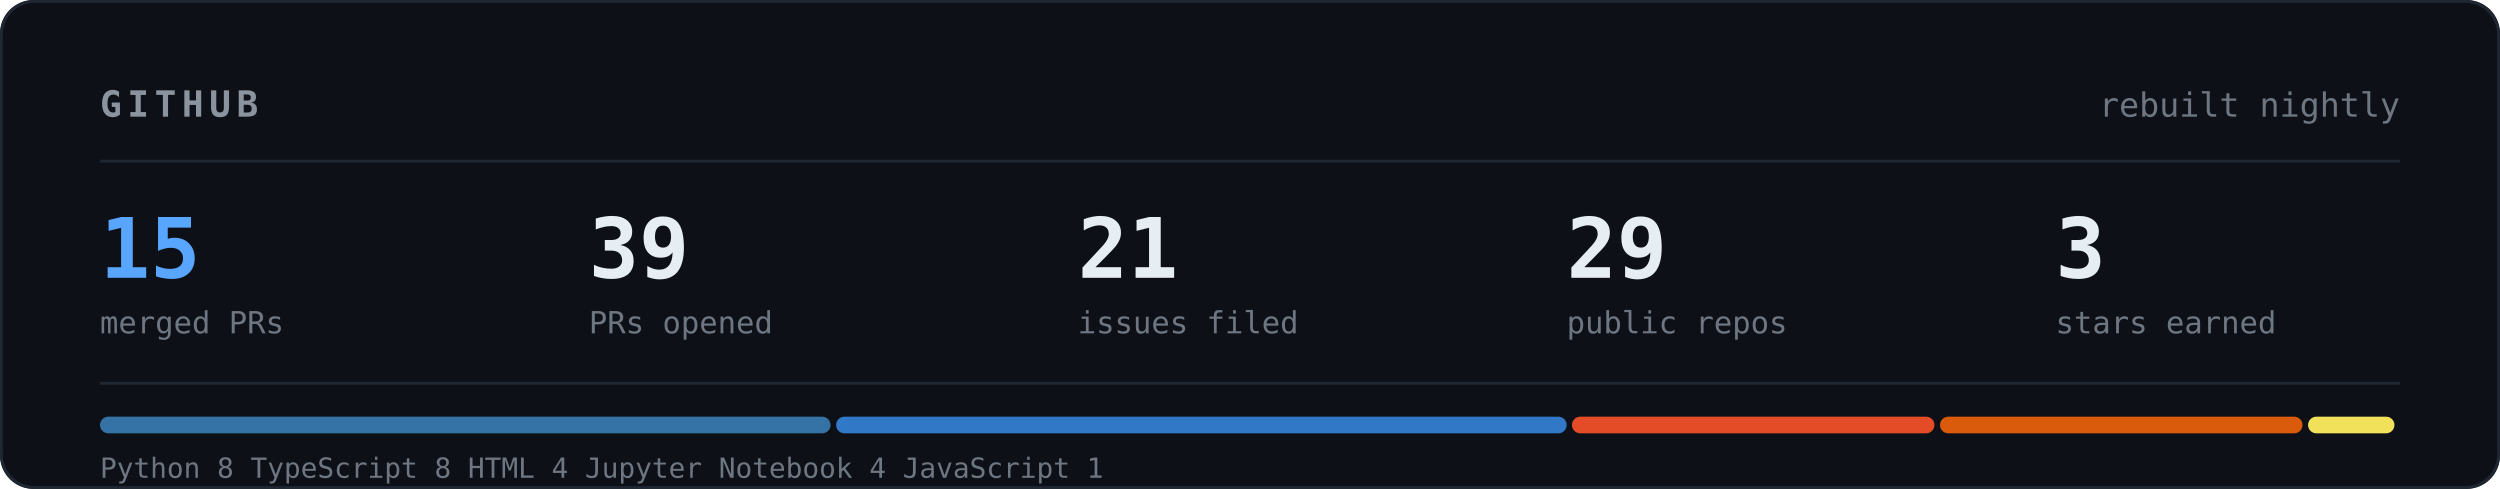
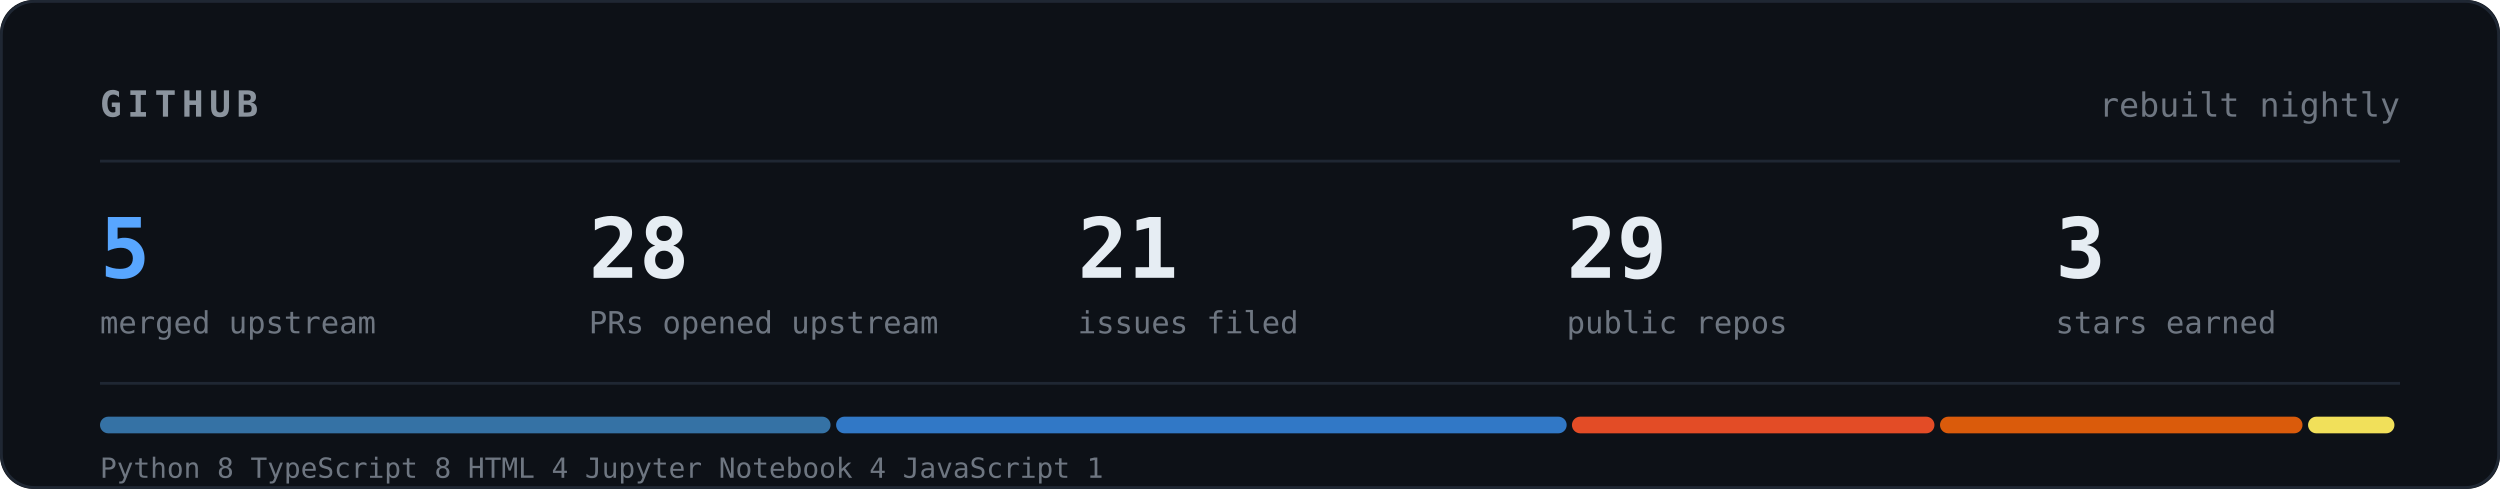
<svg xmlns="http://www.w3.org/2000/svg" viewBox="0 0 900 176" width="900" height="176" font-family="ui-monospace, SFMono-Regular, Menlo, Consolas, monospace">
  <rect width="900" height="176" rx="12" fill="#0d1117" />
  <rect x="0.5" y="0.5" width="899" height="175" rx="12" fill="none" stroke="#1f2733" />
  <text x="36" y="42" fill="#8b949e" font-size="13" font-weight="700" letter-spacing="2">GITHUB</text>
  <text x="864" y="42" fill="#6e7681" font-size="12" text-anchor="end">rebuilt nightly</text>
  <line x1="36" y1="58" x2="864" y2="58" stroke="#1f2733" />
-   <text x="36" y="100" fill="#58a6ff" font-size="30" font-weight="700">15</text>
-   <text x="36" y="120" fill="#6e7681" font-size="11">merged PRs</text>
-   <text x="212" y="100" fill="#e6edf3" font-size="30" font-weight="700">39</text>
-   <text x="212" y="120" fill="#6e7681" font-size="11">PRs opened</text>
+   <text x="36" y="100" fill="#58a6ff" font-size="30" font-weight="700">5</text>
+   <text x="36" y="120" fill="#6e7681" font-size="11">merged upstream</text>
+   <text x="212" y="100" fill="#e6edf3" font-size="30" font-weight="700">28</text>
+   <text x="212" y="120" fill="#6e7681" font-size="11">PRs opened upstream</text>
  <text x="388" y="100" fill="#e6edf3" font-size="30" font-weight="700">21</text>
  <text x="388" y="120" fill="#6e7681" font-size="11">issues filed</text>
  <text x="564" y="100" fill="#e6edf3" font-size="30" font-weight="700">29</text>
  <text x="564" y="120" fill="#6e7681" font-size="11">public repos</text>
  <text x="740" y="100" fill="#e6edf3" font-size="30" font-weight="700">3</text>
  <text x="740" y="120" fill="#6e7681" font-size="11">stars earned</text>
  <line x1="36" y1="138" x2="864" y2="138" stroke="#1f2733" />
  <rect x="36.0" y="150" width="263.0" height="6" rx="3" fill="#3572A5" />
  <rect x="301.0" y="150" width="263.0" height="6" rx="3" fill="#3178c6" />
  <rect x="565.9" y="150" width="130.5" height="6" rx="3" fill="#e34c26" />
  <rect x="698.4" y="150" width="130.5" height="6" rx="3" fill="#DA5B0B" />
  <rect x="830.9" y="150" width="31.1" height="6" rx="3" fill="#f1e05a" />
  <text x="36" y="172" fill="#6e7681" font-size="10">Python 8   TypeScript 8   HTML 4   Jupyter Notebook 4   JavaScript 1</text>
</svg>
